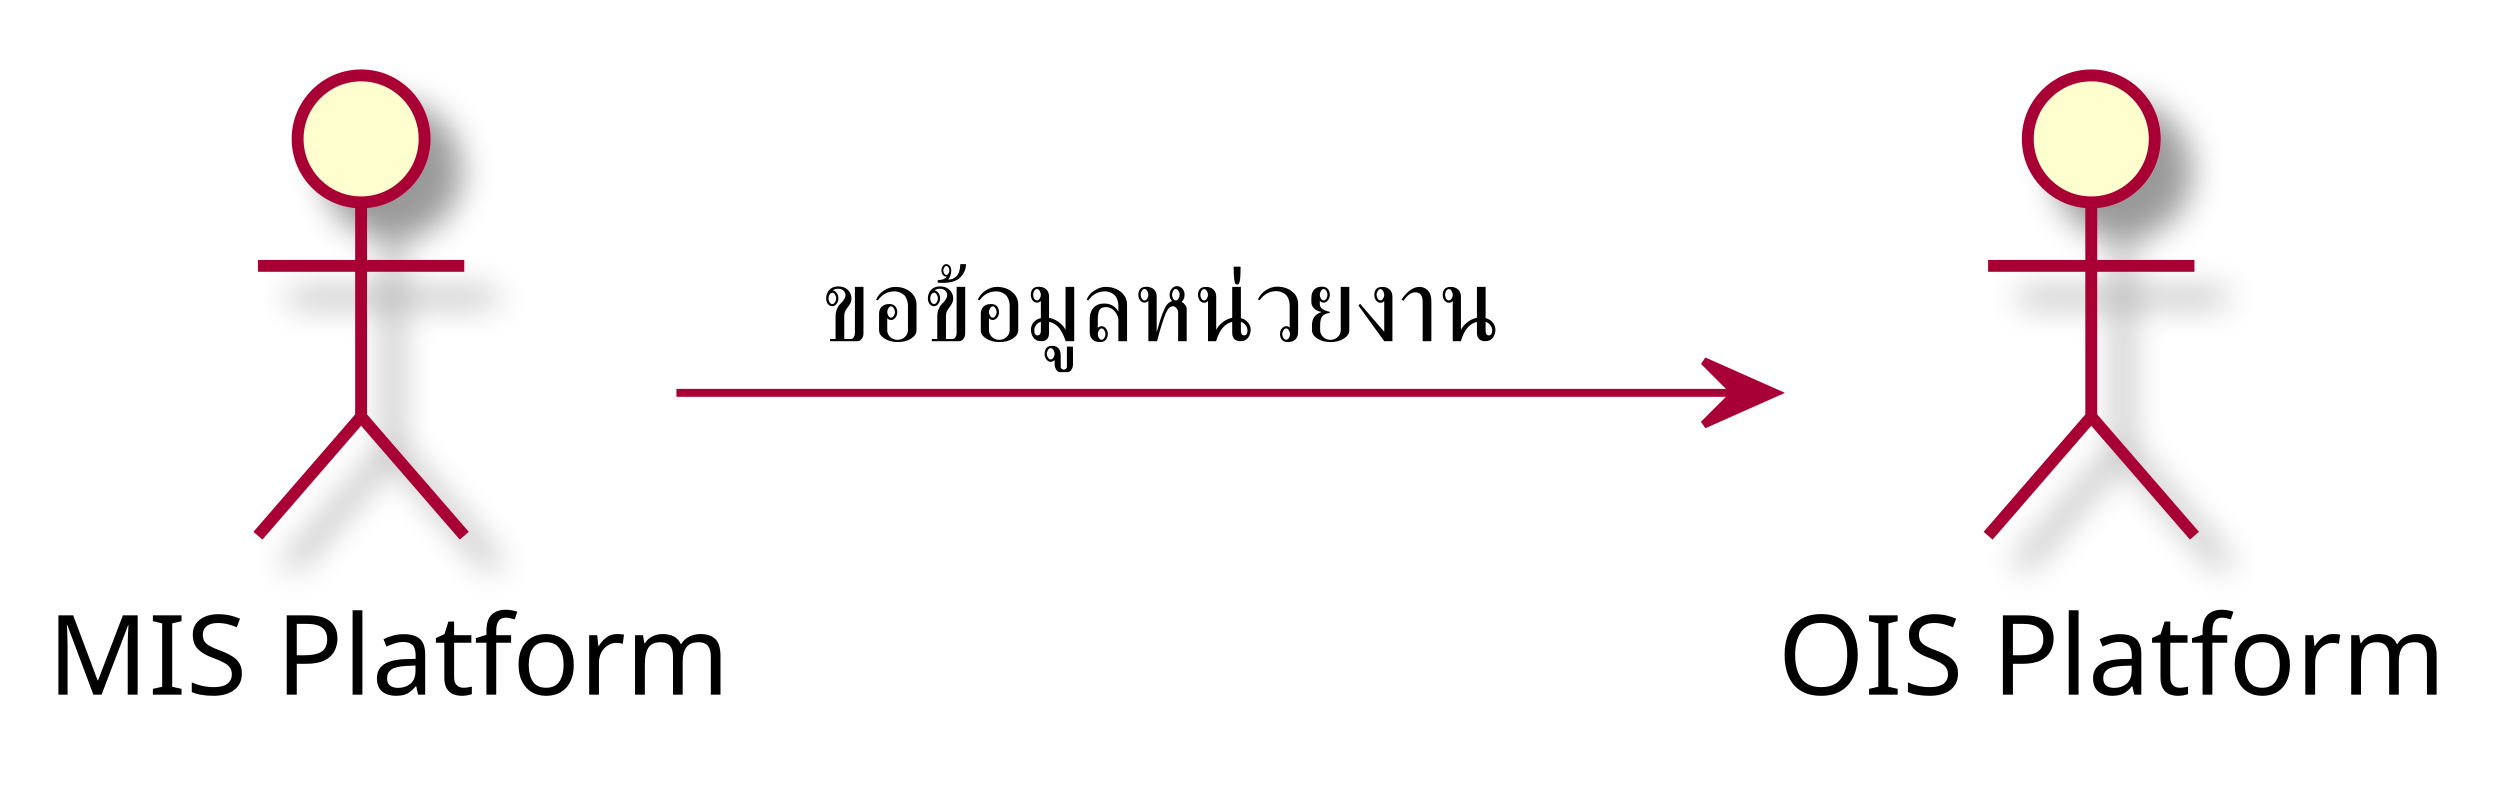
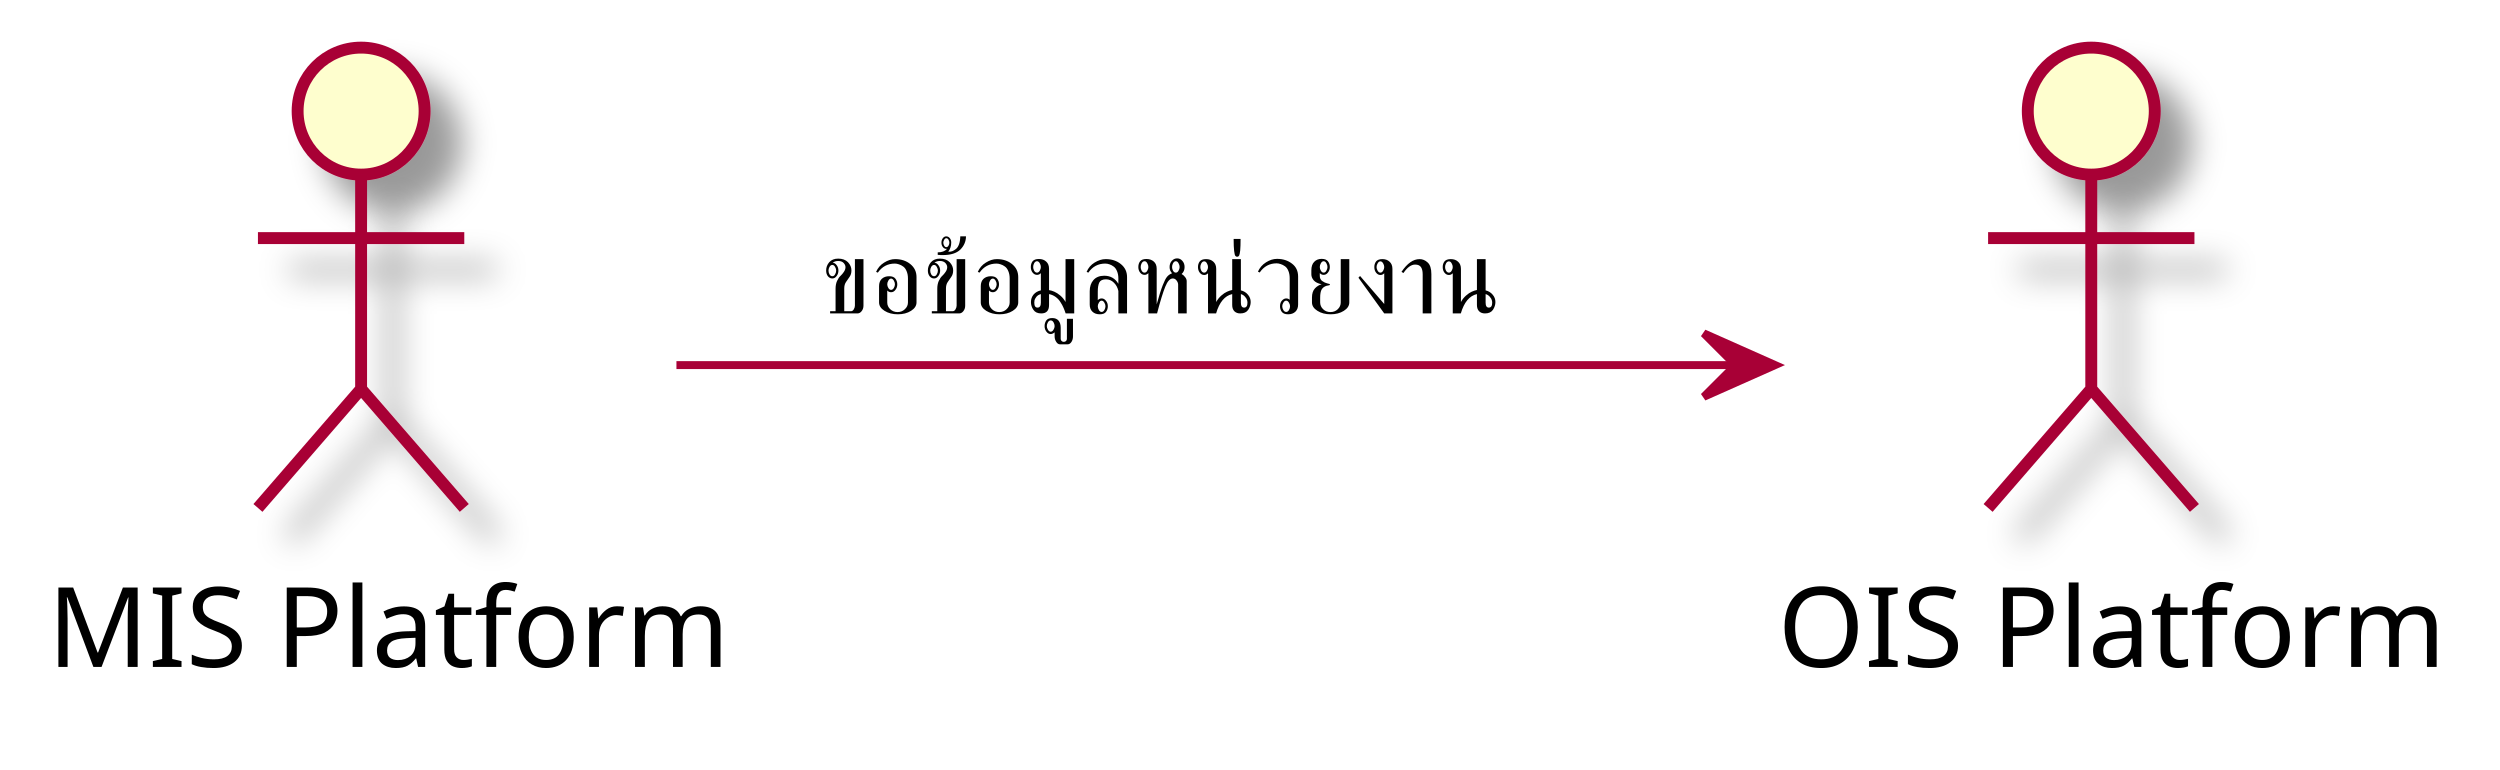
- <svg xmlns="http://www.w3.org/2000/svg" contentScriptType="application/ecmascript" contentStyleType="text/css" height="101px" preserveAspectRatio="none" style="width:315px;height:101px;" version="1.1" viewBox="0 0 315 101" width="315px" zoomAndPan="magnify">
+ <svg xmlns="http://www.w3.org/2000/svg" contentScriptType="application/ecmascript" contentStyleType="text/css" height="97px" preserveAspectRatio="none" style="width:315px;height:97px;" version="1.1" viewBox="0 0 315 97" width="315px" zoomAndPan="magnify">
  <defs>
    <filter height="300%" id="f1j4wyi2wevjz8" width="300%" x="-1" y="-1">
      <feGaussianBlur result="blurOut" stdDeviation="2.0" />
      <feColorMatrix in="blurOut" result="blurOut2" type="matrix" values="0 0 0 0 0 0 0 0 0 0 0 0 0 0 0 0 0 0 .4 0" />
      <feOffset dx="4.0" dy="4.0" in="blurOut2" result="blurOut3" />
      <feBlend in="SourceGraphic" in2="blurOut3" mode="normal" />
    </filter>
  </defs>
  <g>
-     <ellipse cx="263.5" cy="17.5" fill="#FEFECE" filter="url(#f1j4wyi2wevjz8)" rx="8" ry="8" style="stroke: #A80036; stroke-width: 1.5;" />
-     <path d="M263.5,25.5 L263.5,52.5 M250.5,33.5 L276.5,33.5 M263.5,52.5 L250.5,67.5 M263.5,52.5 L276.5,67.5 " fill="none" filter="url(#f1j4wyi2wevjz8)" style="stroke: #A80036; stroke-width: 1.5;" />
-     <text fill="#000000" font-family="sans-serif" font-size="14" lengthAdjust="spacingAndGlyphs" textLength="79" x="224" y="87.533">OIS Platform</text>
-     <ellipse cx="45.5" cy="17.5" fill="#FEFECE" filter="url(#f1j4wyi2wevjz8)" rx="8" ry="8" style="stroke: #A80036; stroke-width: 1.5;" />
-     <path d="M45.5,25.5 L45.5,52.5 M32.5,33.5 L58.5,33.5 M45.5,52.5 L32.5,67.5 M45.5,52.5 L58.5,67.5 " fill="none" filter="url(#f1j4wyi2wevjz8)" style="stroke: #A80036; stroke-width: 1.5;" />
-     <text fill="#000000" font-family="sans-serif" font-size="14" lengthAdjust="spacingAndGlyphs" textLength="79" x="6" y="87.533">MIS Platform</text>
-     <path d="M85.231,49.5 C122.842,49.5 179.24,49.5 218.494,49.5 " fill="none" id="MIS-&gt;OIS" style="stroke: #A80036; stroke-width: 1.0;" />
-     <polygon fill="#A80036" points="223.674,49.5,214.674,45.5,218.674,49.5,214.674,53.5,223.674,49.5" style="stroke: #A80036; stroke-width: 1.0;" />
-     <text fill="#000000" font-family="sans-serif" font-size="13" lengthAdjust="spacingAndGlyphs" textLength="102" x="103.5" y="42.995">ขอข้อมูลหน่วยงาน</text>
+     <ellipse cx="263.5" cy="14" fill="#FEFECE" filter="url(#f1j4wyi2wevjz8)" rx="8" ry="8" style="stroke: #A80036; stroke-width: 1.5;" />
+     <path d="M263.5,22 L263.5,49 M250.5,30 L276.5,30 M263.5,49 L250.5,64 M263.5,49 L276.5,64 " fill="none" filter="url(#f1j4wyi2wevjz8)" style="stroke: #A80036; stroke-width: 1.5;" />
+     <text fill="#000000" font-family="sans-serif" font-size="14" lengthAdjust="spacingAndGlyphs" textLength="79" x="224" y="84.033">OIS Platform</text>
+     <ellipse cx="45.5" cy="14" fill="#FEFECE" filter="url(#f1j4wyi2wevjz8)" rx="8" ry="8" style="stroke: #A80036; stroke-width: 1.5;" />
+     <path d="M45.5,22 L45.5,49 M32.5,30 L58.5,30 M45.5,49 L32.5,64 M45.5,49 L58.5,64 " fill="none" filter="url(#f1j4wyi2wevjz8)" style="stroke: #A80036; stroke-width: 1.5;" />
+     <text fill="#000000" font-family="sans-serif" font-size="14" lengthAdjust="spacingAndGlyphs" textLength="79" x="6" y="84.033">MIS Platform</text>
+     <path d="M85.231,46 C122.842,46 179.24,46 218.494,46 " fill="none" id="MIS-to-OIS" style="stroke: #A80036; stroke-width: 1.0;" />
+     <polygon fill="#A80036" points="223.674,46,214.674,42,218.674,46,214.674,50,223.674,46" style="stroke: #A80036; stroke-width: 1.0;" />
+     <text fill="#000000" font-family="sans-serif" font-size="13" lengthAdjust="spacingAndGlyphs" textLength="102" x="103.5" y="39.495">ขอข้อมูลหน่วยงาน</text>
  </g>
</svg>
